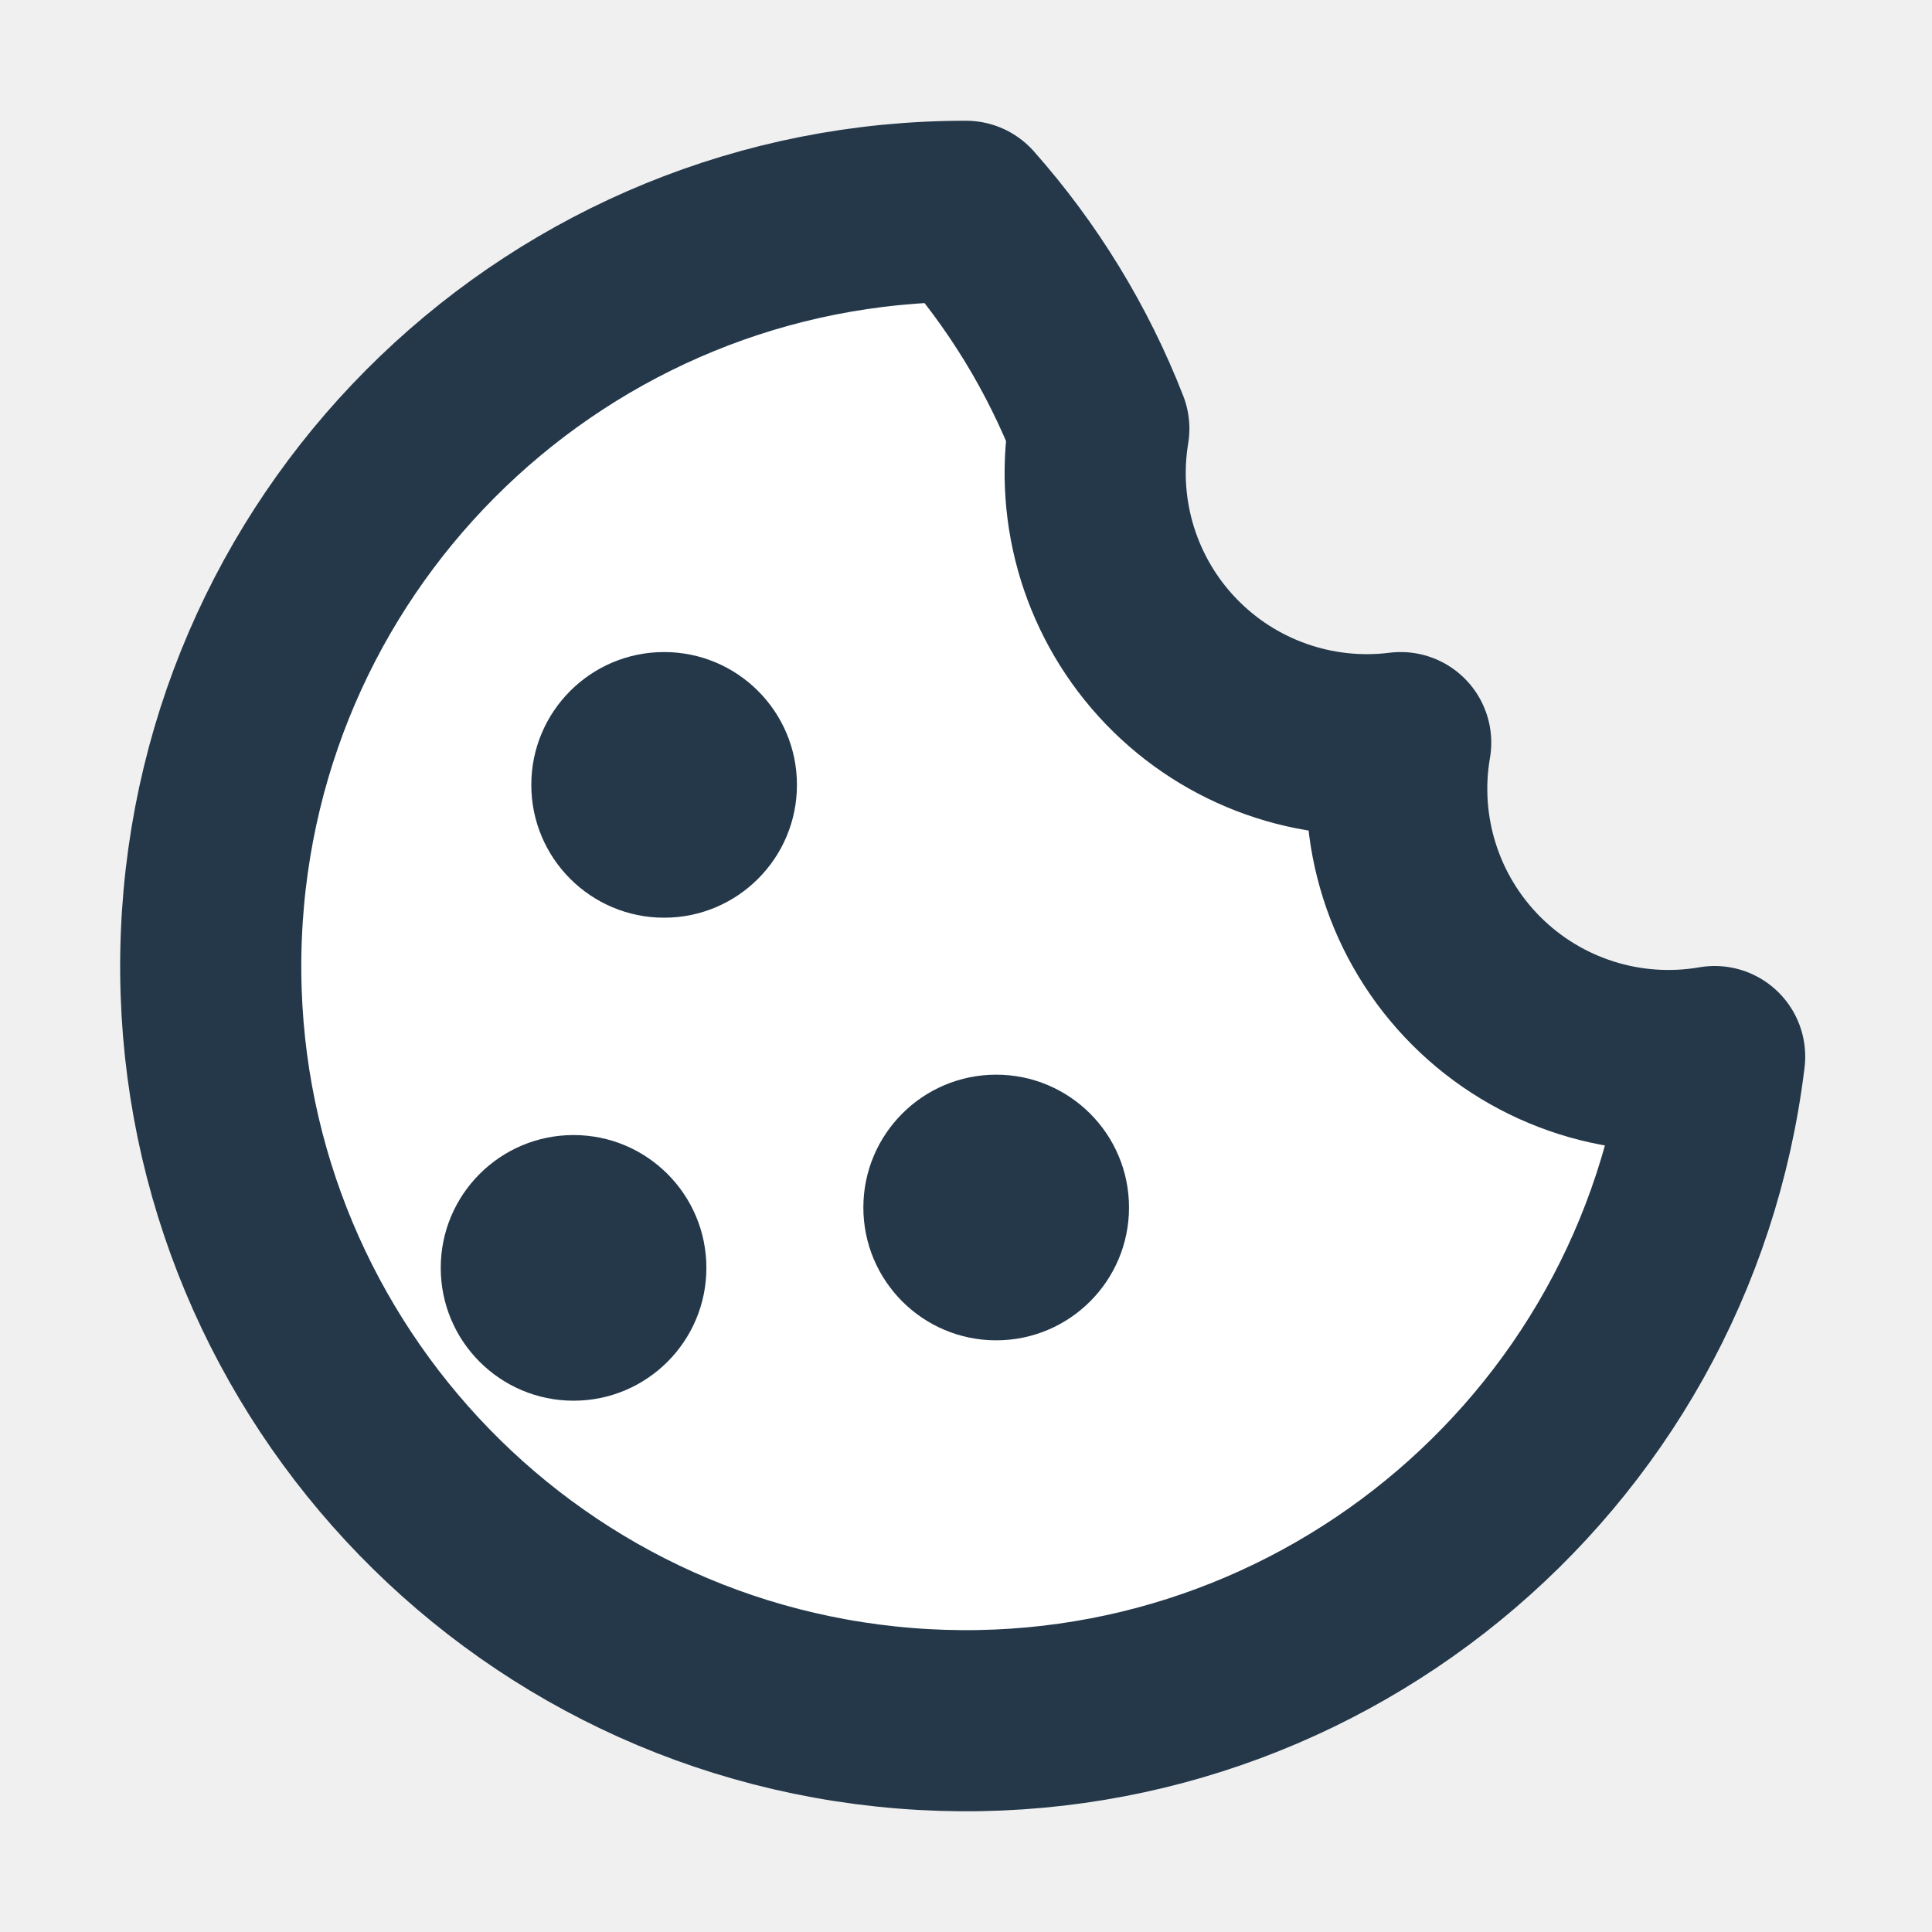
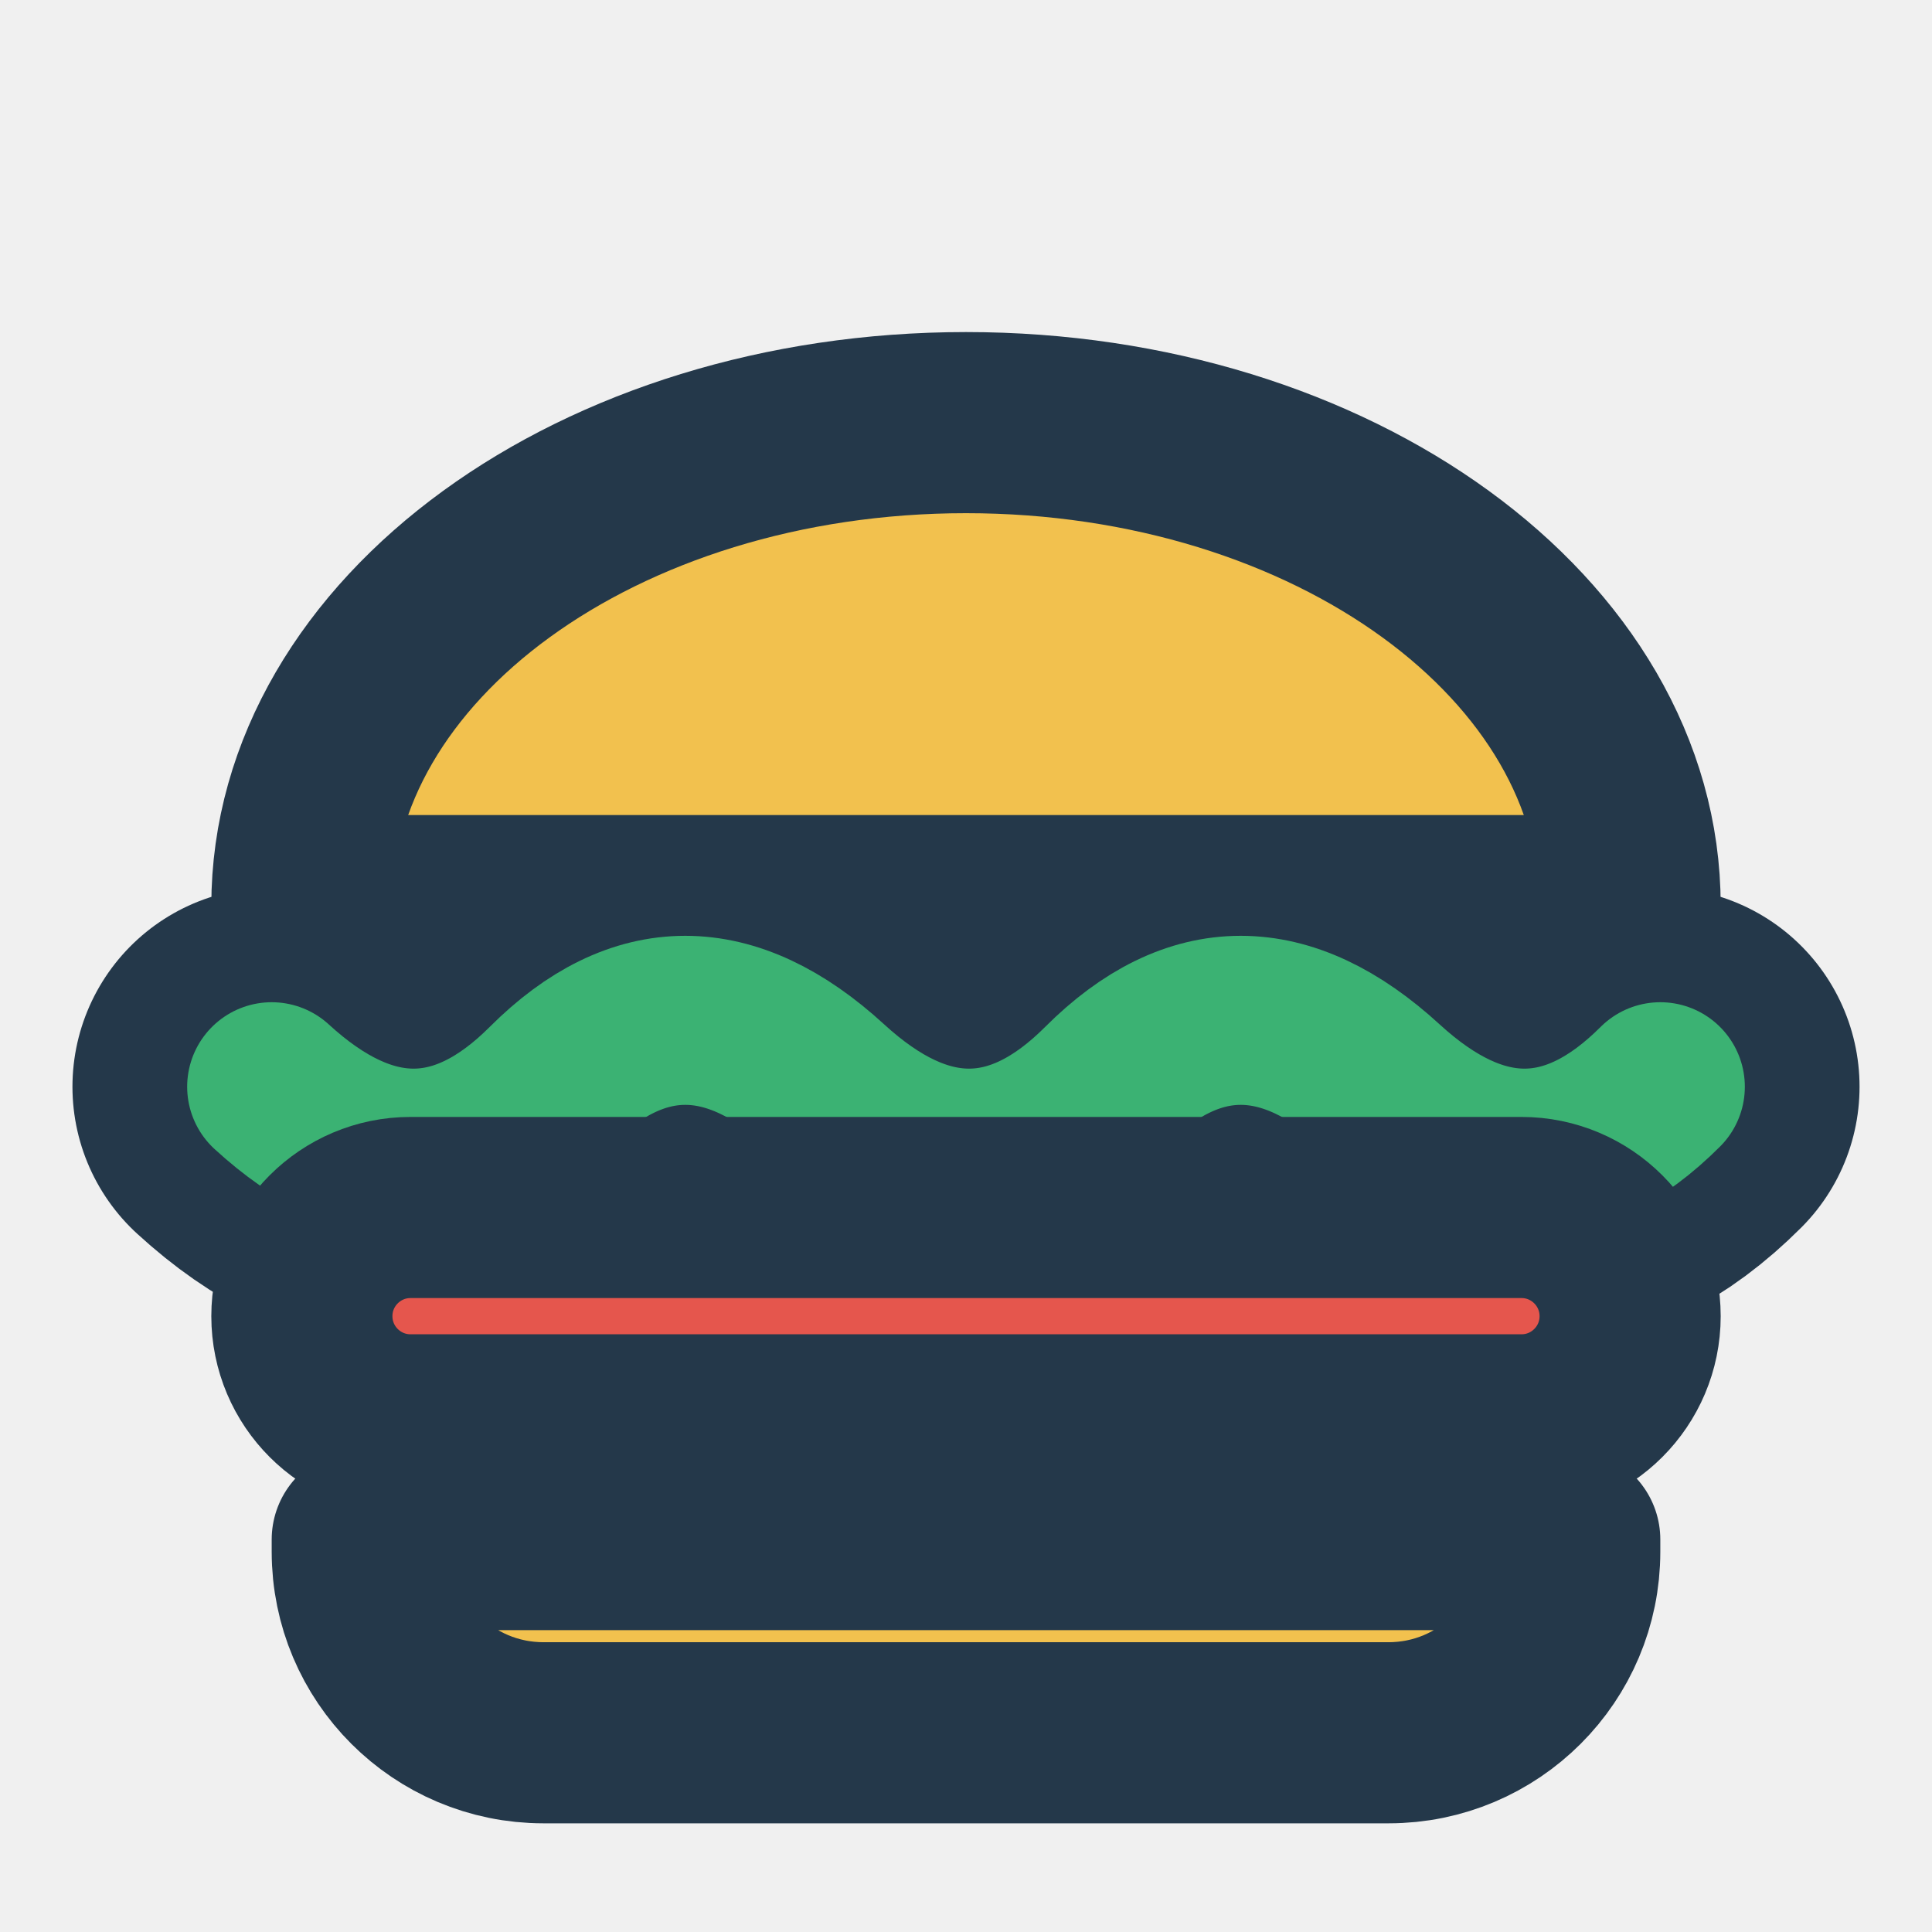
<svg xmlns="http://www.w3.org/2000/svg" viewBox="0 0 32 32">
  <g stroke="#24384a" stroke-width="3" stroke-linecap="round" stroke-linejoin="round">
-     <path d="M16 3.5a12.5 12.5 0 1 0 12.4 14a4.5 4.5 0 0 1-5.2-5.2a4.5 4.5 0 0 1-5-5.2a12 12 0 0 0-2.2-3.6z" fill="#ffffff" />
-     <circle cx="11" cy="13" r="2.2" fill="#24384a" stroke="none" />
-     <circle cx="16.5" cy="20" r="2.2" fill="#24384a" stroke="none" />
-     <circle cx="9.5" cy="21" r="2.2" fill="#24384a" stroke="none" />
+     <path d="M5 15a11 8 0 0 1 22 0z" fill="#f2c14e" />
+     <path d="M4.5 18q2.4 2.2 4.6 0t4.6 0t4.6 0t4.6 0t4.6 0" fill="none" stroke-width="6.6" />
+     <path d="M4.5 18q2.4 2.2 4.6 0t4.6 0t4.6 0t4.6 0t4.6 0" fill="none" stroke="#3bb273" stroke-width="2.8" />
+     <rect x="5" y="20" width="22" height="3.6" rx="1.8" fill="#e5564d" />
+     <path d="M6 25.5h20v.2a3 3 0 0 1-3 3H9a3 3 0 0 1-3-3z" fill="#f2c14e" />
  </g>
</svg>
